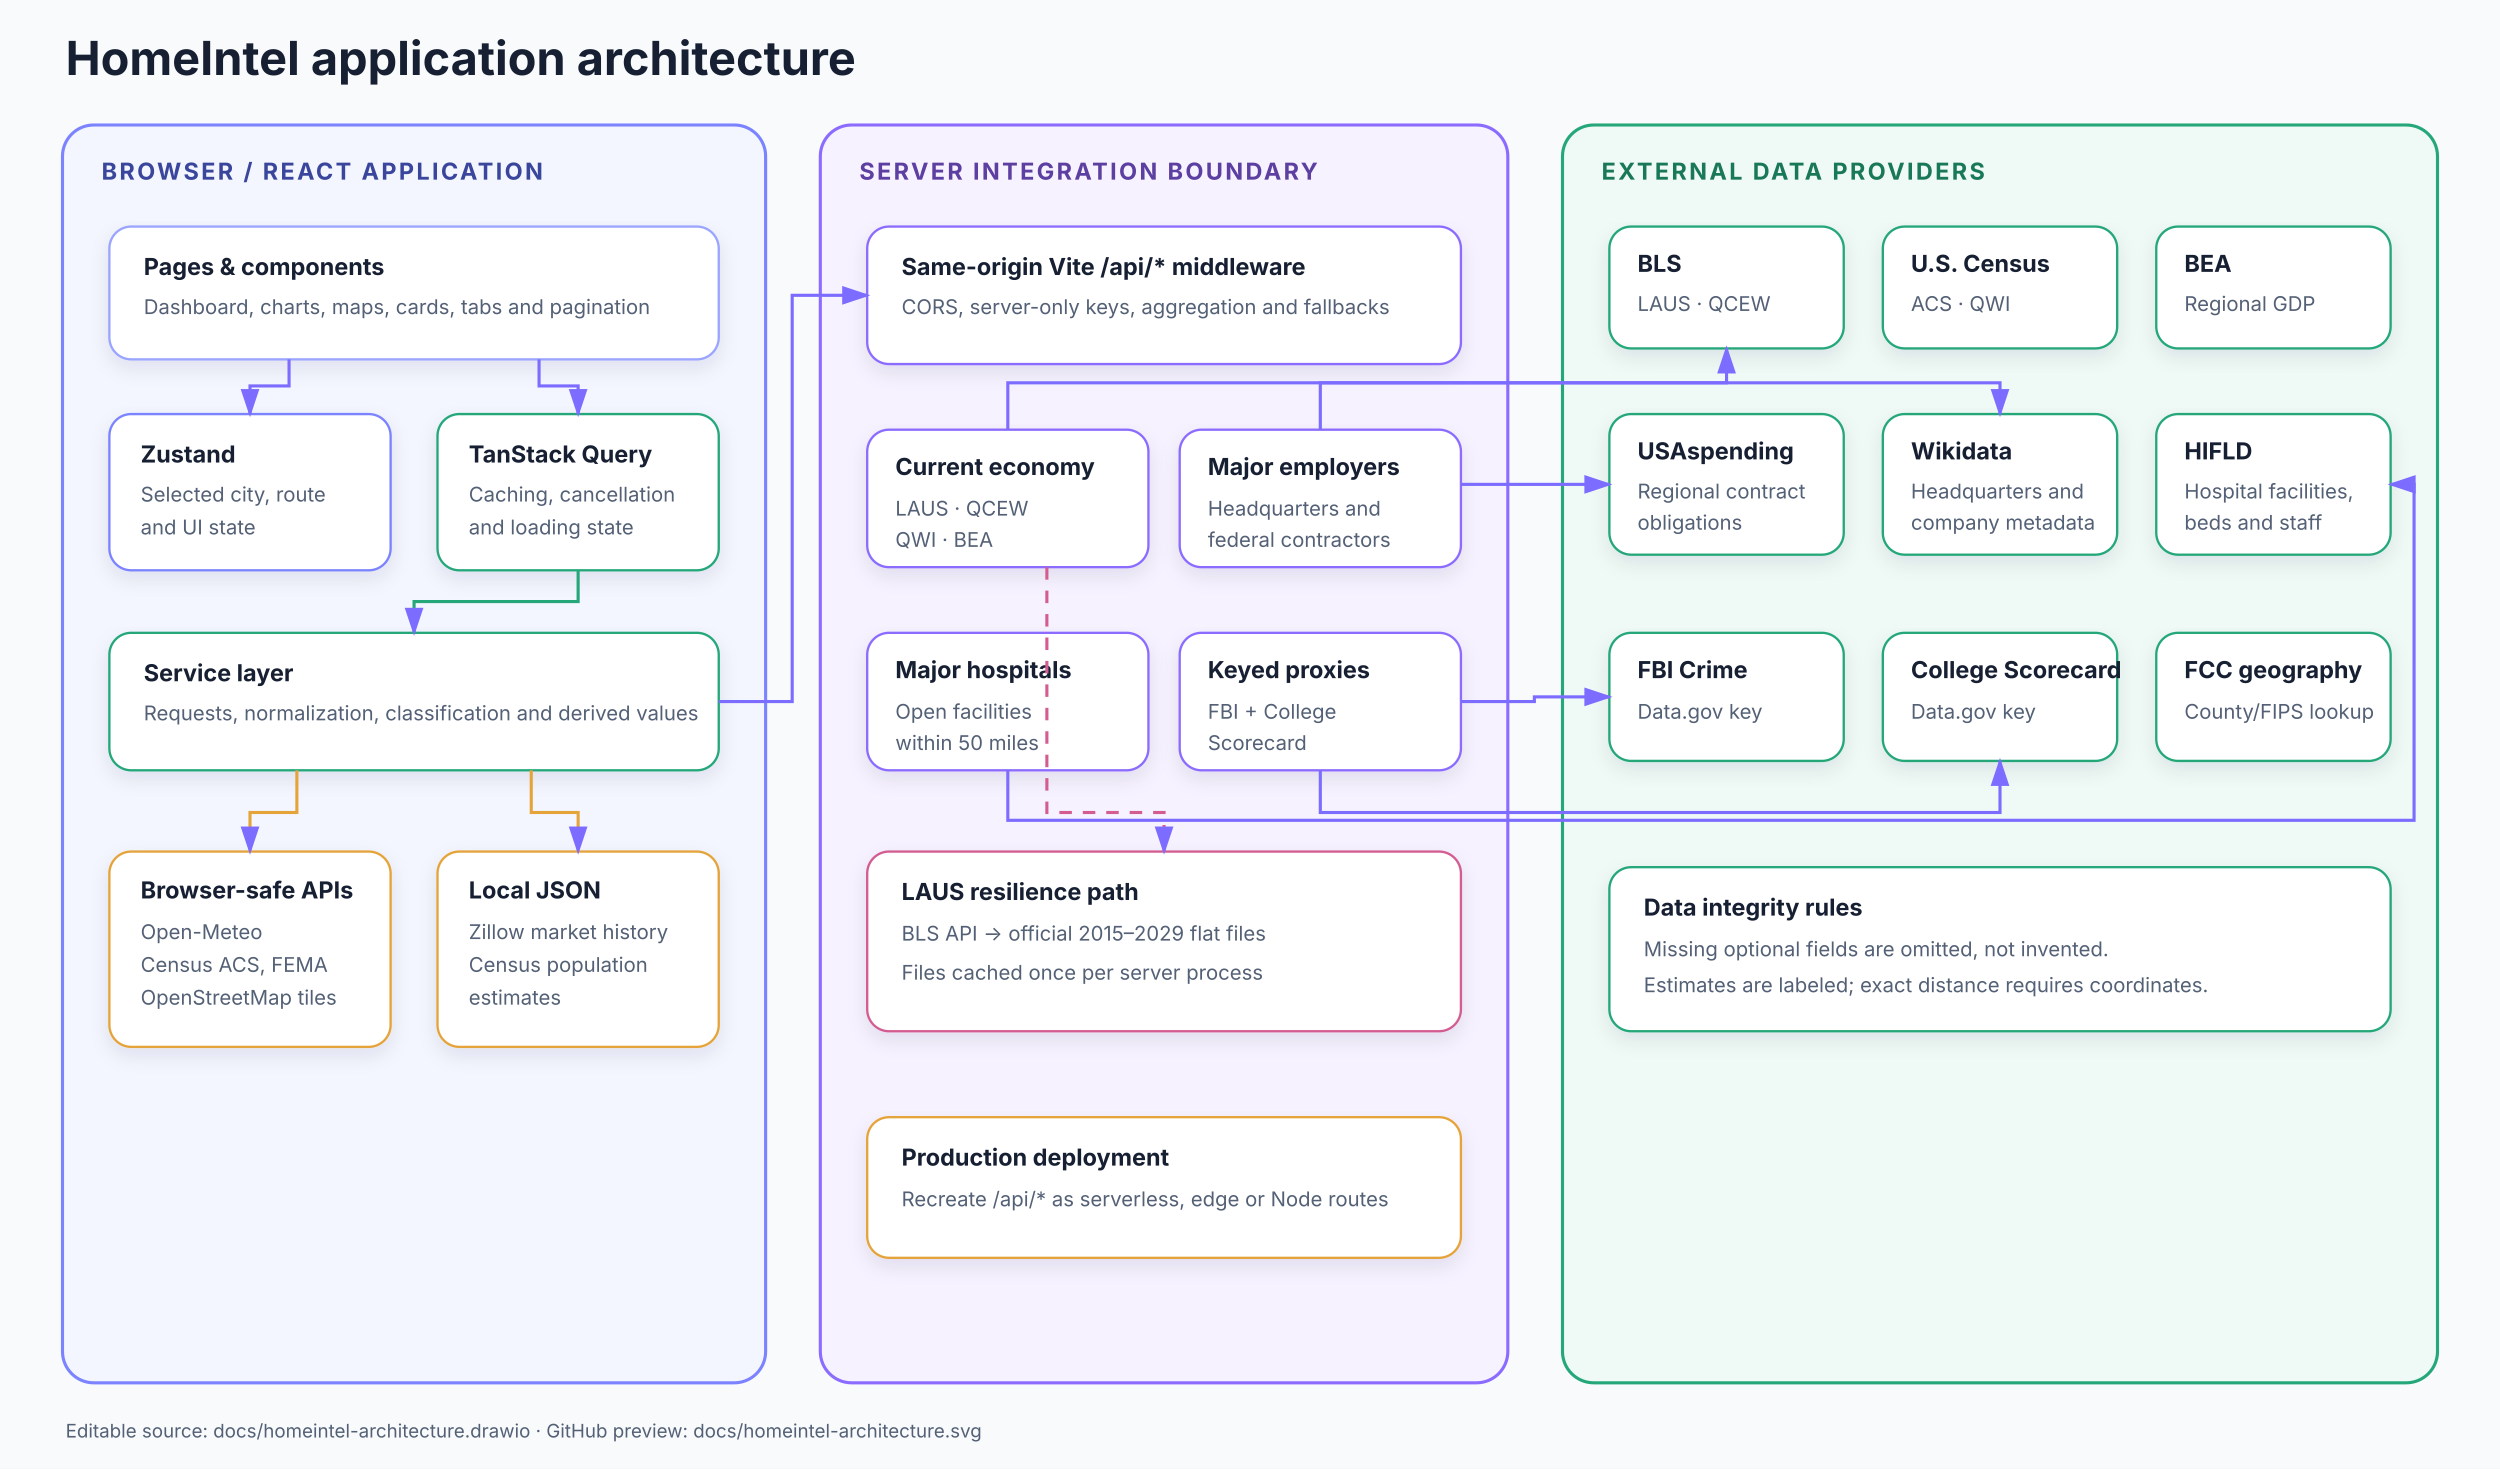
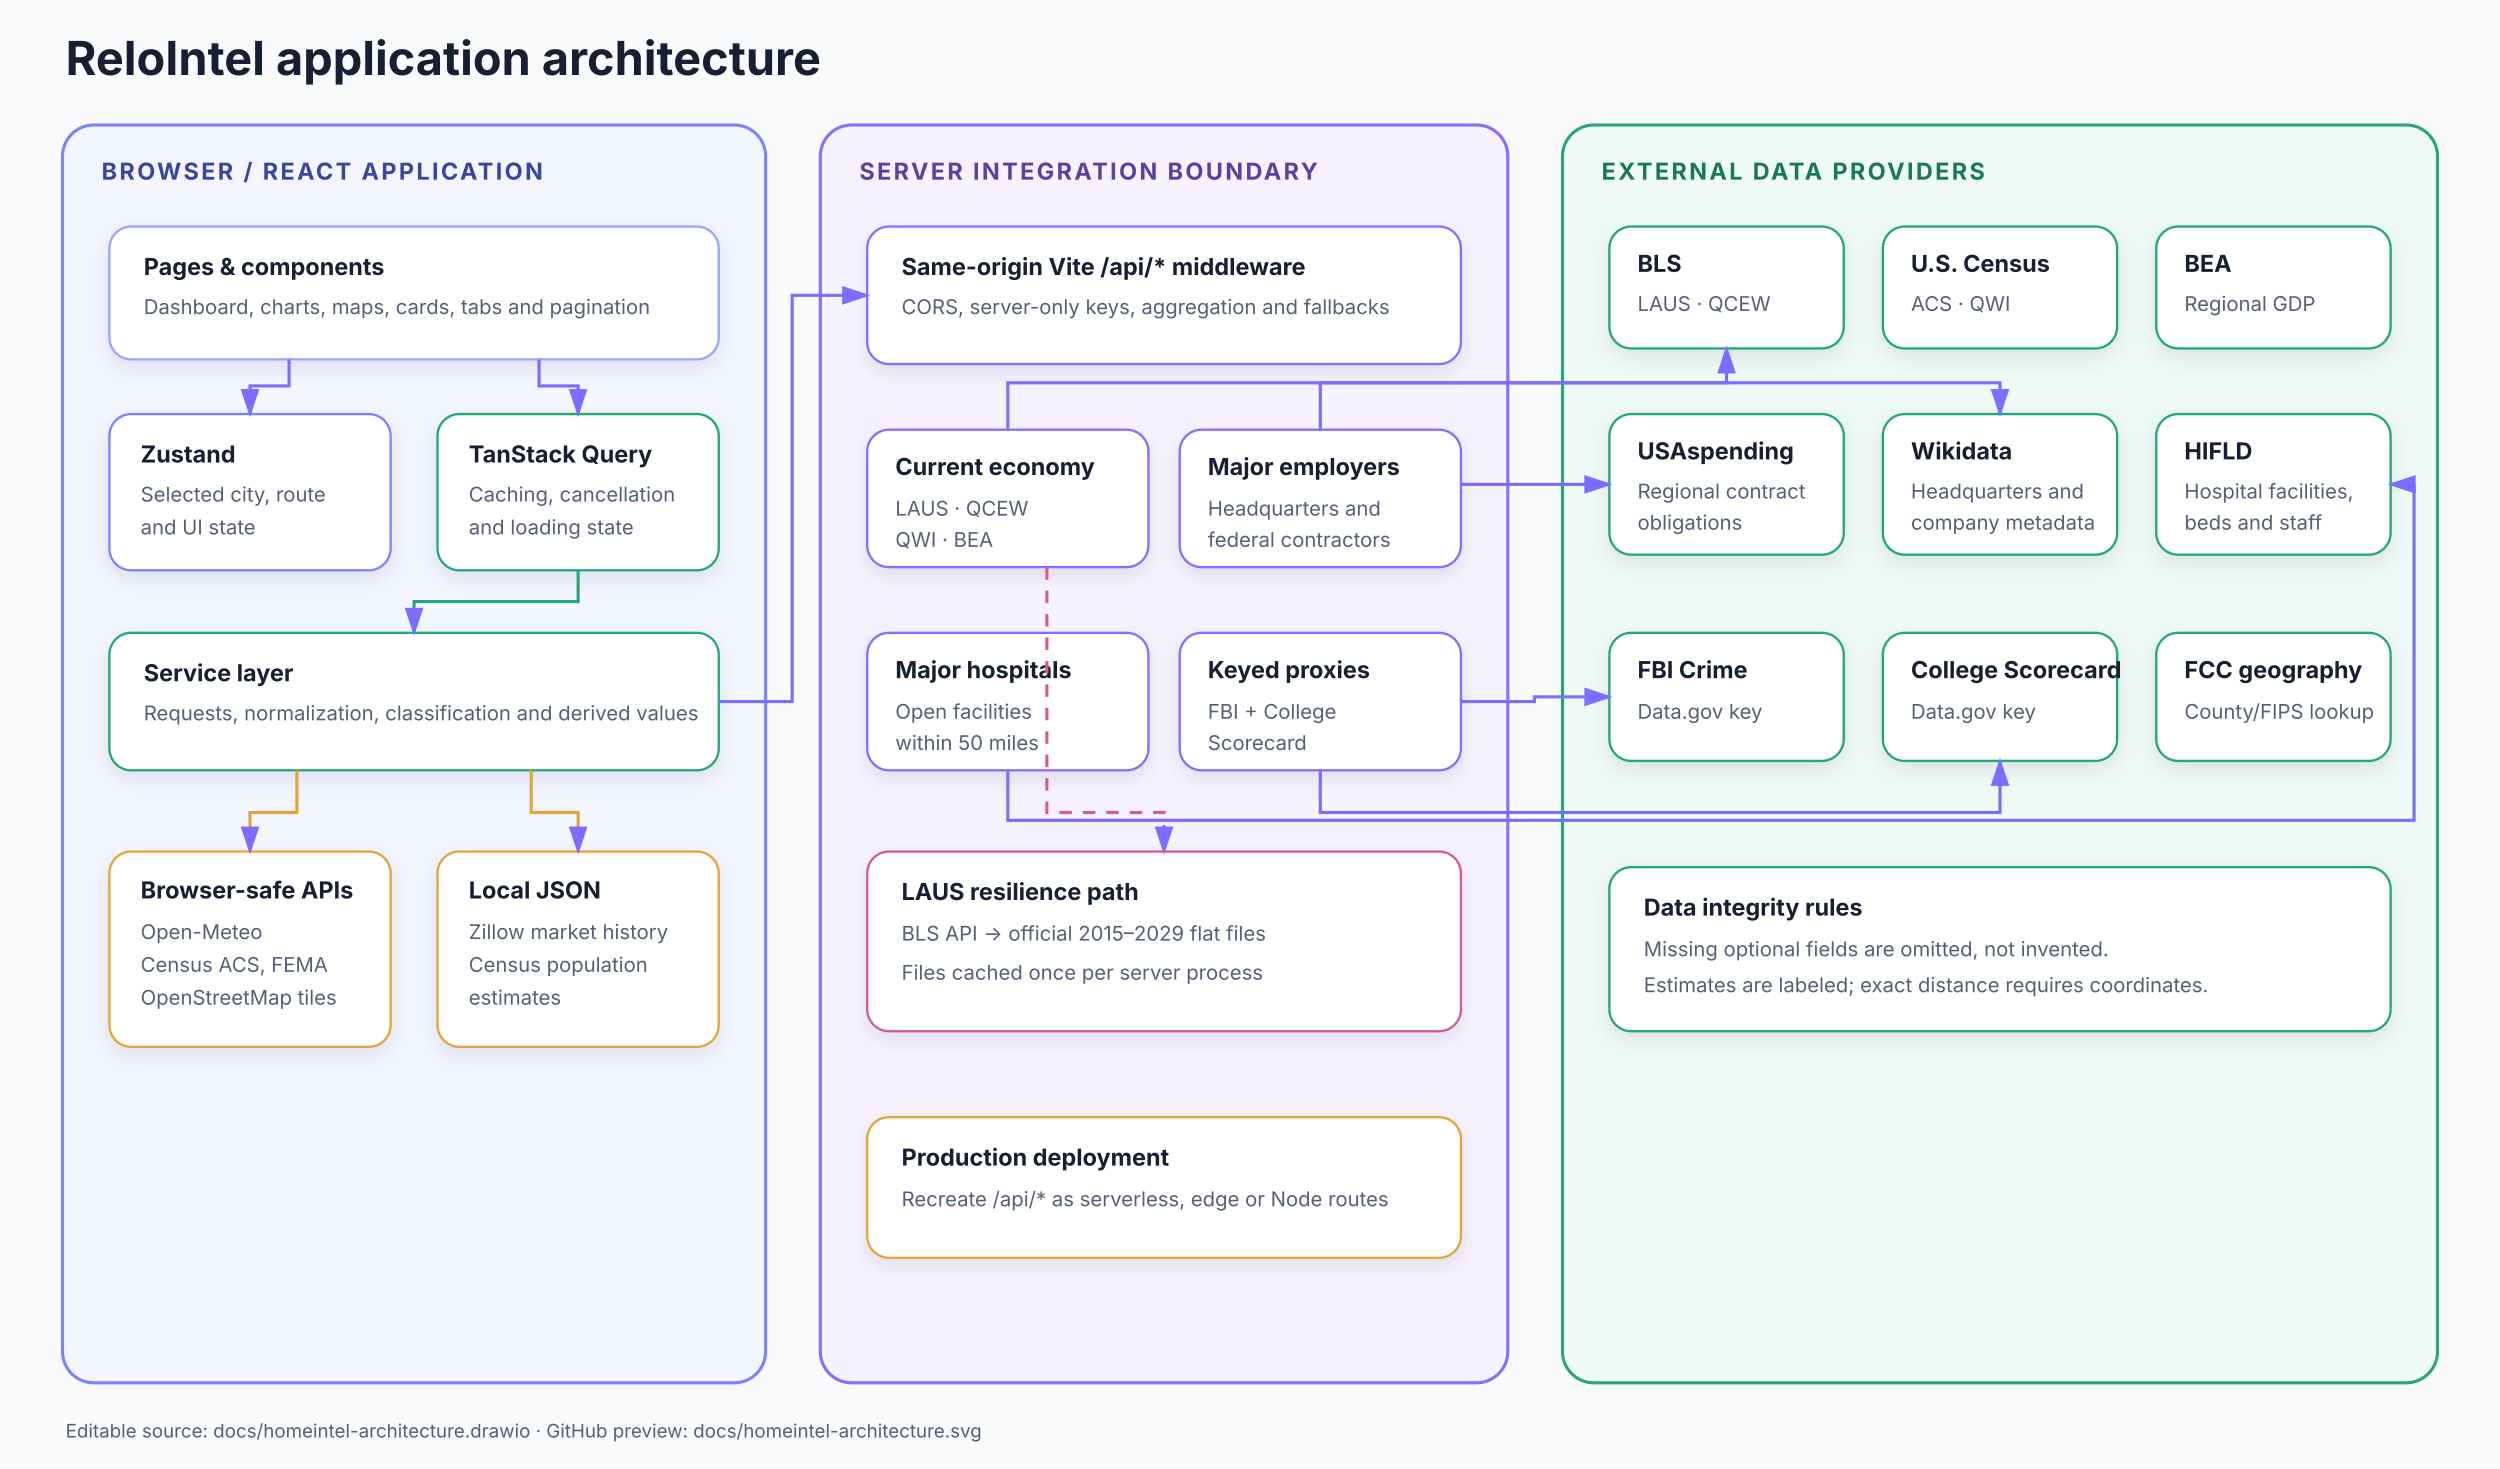
<svg xmlns="http://www.w3.org/2000/svg" width="1600" height="940" viewBox="0 0 1600 940" role="img" aria-labelledby="title desc">
  <defs>
    <filter id="shadow" x="-10%" y="-10%" width="120%" height="130%">
      <feDropShadow dx="0" dy="5" stdDeviation="6" flood-color="#172033" flood-opacity=".09" />
    </filter>
    <marker id="arrow-purple" markerWidth="10" markerHeight="10" refX="8" refY="3" orient="auto">
      <path d="M0,0 L0,6 L9,3 z" fill="#7c6cff" />
    </marker>
    <marker id="arrow-green" markerWidth="10" markerHeight="10" refX="8" refY="3" orient="auto">
      <path d="M0,0 L0,6 L9,3 z" fill="#25a77a" />
    </marker>
    <style>
      .title{font:700 30px Inter,Arial,sans-serif;fill:#172033}.group{font:700 15px Inter,Arial,sans-serif;letter-spacing:1.5px}.h{font:700 15px Inter,Arial,sans-serif;fill:#172033}.p{font:13px Inter,Arial,sans-serif;fill:#536075}.small{font:12px Inter,Arial,sans-serif;fill:#536075}.box{fill:#fff;stroke-width:1.5;rx:14;filter:url(#shadow)}.line{fill:none;stroke-width:2;marker-end:url(#arrow-purple)}
    </style>
  </defs>
  <rect width="1600" height="940" fill="#f8fafc" />
-   <text x="42" y="48" class="title">HomeIntel application architecture</text>
+   <text x="42" y="48" class="title">ReloIntel application architecture</text>
  <rect x="40" y="80" width="450" height="805" rx="20" fill="#f4f6ff" stroke="#7c83ff" stroke-width="2" />
  <text x="65" y="115" class="group" fill="#39469c">BROWSER / REACT APPLICATION</text>
  <rect x="525" y="80" width="440" height="805" rx="20" fill="#f6f2ff" stroke="#8b6cff" stroke-width="2" />
  <text x="550" y="115" class="group" fill="#5c3fa0">SERVER INTEGRATION BOUNDARY</text>
  <rect x="1000" y="80" width="560" height="805" rx="20" fill="#effaf7" stroke="#25a77a" stroke-width="2" />
  <text x="1025" y="115" class="group" fill="#197858">EXTERNAL DATA PROVIDERS</text>
  <g transform="translate(70 145)">
    <rect class="box" width="390" height="85" stroke="#9aa5ff" />
    <text x="22" y="31" class="h">Pages &amp; components</text>
    <text x="22" y="56" class="p">Dashboard, charts, maps, cards, tabs and pagination</text>
  </g>
  <g transform="translate(70 265)">
    <rect class="box" width="180" height="100" stroke="#7c83ff" fill="#eef0ff" />
    <text x="20" y="31" class="h">Zustand</text>
    <text x="20" y="56" class="p">Selected city, route</text>
    <text x="20" y="77" class="p">and UI state</text>
  </g>
  <g transform="translate(280 265)">
    <rect class="box" width="180" height="100" stroke="#25a77a" fill="#e9fff8" />
    <text x="20" y="31" class="h">TanStack Query</text>
    <text x="20" y="56" class="p">Caching, cancellation</text>
    <text x="20" y="77" class="p">and loading state</text>
  </g>
  <g transform="translate(70 405)">
    <rect class="box" width="390" height="88" stroke="#25a77a" />
    <text x="22" y="31" class="h">Service layer</text>
    <text x="22" y="56" class="p">Requests, normalization, classification and derived values</text>
  </g>
  <g transform="translate(70 545)">
    <rect class="box" width="180" height="125" stroke="#e5a43a" fill="#fff9ed" />
    <text x="20" y="30" class="h">Browser-safe APIs</text>
    <text x="20" y="56" class="p">Open-Meteo</text>
    <text x="20" y="77" class="p">Census ACS, FEMA</text>
    <text x="20" y="98" class="p">OpenStreetMap tiles</text>
  </g>
  <g transform="translate(280 545)">
    <rect class="box" width="180" height="125" stroke="#e5a43a" fill="#fff9ed" />
    <text x="20" y="30" class="h">Local JSON</text>
    <text x="20" y="56" class="p">Zillow market history</text>
    <text x="20" y="77" class="p">Census population</text>
    <text x="20" y="98" class="p">estimates</text>
  </g>
  <g transform="translate(555 145)">
    <rect class="box" width="380" height="88" stroke="#8b6cff" />
    <text x="22" y="31" class="h">Same-origin Vite /api/* middleware</text>
    <text x="22" y="56" class="p">CORS, server-only keys, aggregation and fallbacks</text>
  </g>
  <g transform="translate(555 275)">
    <rect class="box" width="180" height="88" stroke="#8b6cff" fill="#eee8ff" />
    <text x="18" y="29" class="h">Current economy</text>
    <text x="18" y="55" class="p">LAUS · QCEW</text>
    <text x="18" y="75" class="p">QWI · BEA</text>
  </g>
  <g transform="translate(755 275)">
    <rect class="box" width="180" height="88" stroke="#8b6cff" fill="#eee8ff" />
    <text x="18" y="29" class="h">Major employers</text>
    <text x="18" y="55" class="p">Headquarters and</text>
    <text x="18" y="75" class="p">federal contractors</text>
  </g>
  <g transform="translate(555 405)">
    <rect class="box" width="180" height="88" stroke="#8b6cff" fill="#eee8ff" />
    <text x="18" y="29" class="h">Major hospitals</text>
    <text x="18" y="55" class="p">Open facilities</text>
    <text x="18" y="75" class="p">within 50 miles</text>
  </g>
  <g transform="translate(755 405)">
    <rect class="box" width="180" height="88" stroke="#8b6cff" fill="#eee8ff" />
    <text x="18" y="29" class="h">Keyed proxies</text>
    <text x="18" y="55" class="p">FBI + College</text>
    <text x="18" y="75" class="p">Scorecard</text>
  </g>
  <g transform="translate(555 545)">
    <rect class="box" width="380" height="115" stroke="#d35d91" fill="#fff0f6" />
    <text x="22" y="31" class="h">LAUS resilience path</text>
    <text x="22" y="57" class="p">BLS API → official 2015–2029 flat files</text>
    <text x="22" y="82" class="p">Files cached once per server process</text>
  </g>
  <g transform="translate(555 715)">
    <rect class="box" width="380" height="90" stroke="#e5a43a" fill="#fff9ed" />
    <text x="22" y="31" class="h">Production deployment</text>
    <text x="22" y="57" class="p">Recreate /api/* as serverless, edge or Node routes</text>
  </g>
  <g transform="translate(1030 145)">
    <rect class="box" width="150" height="78" stroke="#25a77a" />
    <text x="18" y="29" class="h">BLS</text>
    <text x="18" y="54" class="p">LAUS · QCEW</text>
  </g>
  <g transform="translate(1205 145)">
    <rect class="box" width="150" height="78" stroke="#25a77a" />
    <text x="18" y="29" class="h">U.S. Census</text>
    <text x="18" y="54" class="p">ACS · QWI</text>
  </g>
  <g transform="translate(1380 145)">
    <rect class="box" width="150" height="78" stroke="#25a77a" />
    <text x="18" y="29" class="h">BEA</text>
    <text x="18" y="54" class="p">Regional GDP</text>
  </g>
  <g transform="translate(1030 265)">
    <rect class="box" width="150" height="90" stroke="#25a77a" />
    <text x="18" y="29" class="h">USAspending</text>
    <text x="18" y="54" class="p">Regional contract</text>
    <text x="18" y="74" class="p">obligations</text>
  </g>
  <g transform="translate(1205 265)">
    <rect class="box" width="150" height="90" stroke="#25a77a" />
    <text x="18" y="29" class="h">Wikidata</text>
    <text x="18" y="54" class="p">Headquarters and</text>
    <text x="18" y="74" class="p">company metadata</text>
  </g>
  <g transform="translate(1380 265)">
    <rect class="box" width="150" height="90" stroke="#25a77a" />
    <text x="18" y="29" class="h">HIFLD</text>
    <text x="18" y="54" class="p">Hospital facilities,</text>
    <text x="18" y="74" class="p">beds and staff</text>
  </g>
  <g transform="translate(1030 405)">
    <rect class="box" width="150" height="82" stroke="#25a77a" />
    <text x="18" y="29" class="h">FBI Crime</text>
    <text x="18" y="55" class="p">Data.gov key</text>
  </g>
  <g transform="translate(1205 405)">
    <rect class="box" width="150" height="82" stroke="#25a77a" />
    <text x="18" y="29" class="h">College Scorecard</text>
    <text x="18" y="55" class="p">Data.gov key</text>
  </g>
  <g transform="translate(1380 405)">
    <rect class="box" width="150" height="82" stroke="#25a77a" />
    <text x="18" y="29" class="h">FCC geography</text>
    <text x="18" y="55" class="p">County/FIPS lookup</text>
  </g>
  <g transform="translate(1030 555)">
    <rect class="box" width="500" height="105" stroke="#25a77a" fill="#e9fff8" />
    <text x="22" y="31" class="h">Data integrity rules</text>
    <text x="22" y="57" class="p">Missing optional fields are omitted, not invented.</text>
    <text x="22" y="80" class="p">Estimates are labeled; exact distance requires coordinates.</text>
  </g>
  <path d="M185 230 V247 H160 V265" class="line" stroke="#7c6cff" />
  <path d="M345 230 V247 H370 V265" class="line" stroke="#7c6cff" />
  <path d="M370 365 V385 H265 V405" class="line" stroke="#25a77a" marker-end="url(#arrow-green)" />
  <path d="M190 493 V520 H160 V545" class="line" stroke="#e5a43a" />
  <path d="M340 493 V520 H370 V545" class="line" stroke="#e5a43a" />
  <path d="M460 449 H507 V189 H555" class="line" stroke="#7c6cff" />
  <path d="M645 275 V245 H1105 V223" class="line" stroke="#7c6cff" />
  <path d="M935 310 H1030" class="line" stroke="#7c6cff" />
  <path d="M845 275 V245 H1280 V265" class="line" stroke="#7c6cff" />
  <path d="M645 493 V525 H1545 V310 H1530" class="line" stroke="#7c6cff" />
  <path d="M935 449 H982 V446 H1030" class="line" stroke="#7c6cff" />
  <path d="M845 493 V520 H1280 V487" class="line" stroke="#7c6cff" />
  <path d="M670 363 V520 H745 V545" fill="none" stroke="#d35d91" stroke-width="2" stroke-dasharray="8 7" marker-end="url(#arrow-purple)" />
  <text x="42" y="920" class="small">Editable source: docs/homeintel-architecture.drawio · GitHub preview: docs/homeintel-architecture.svg</text>
</svg>
